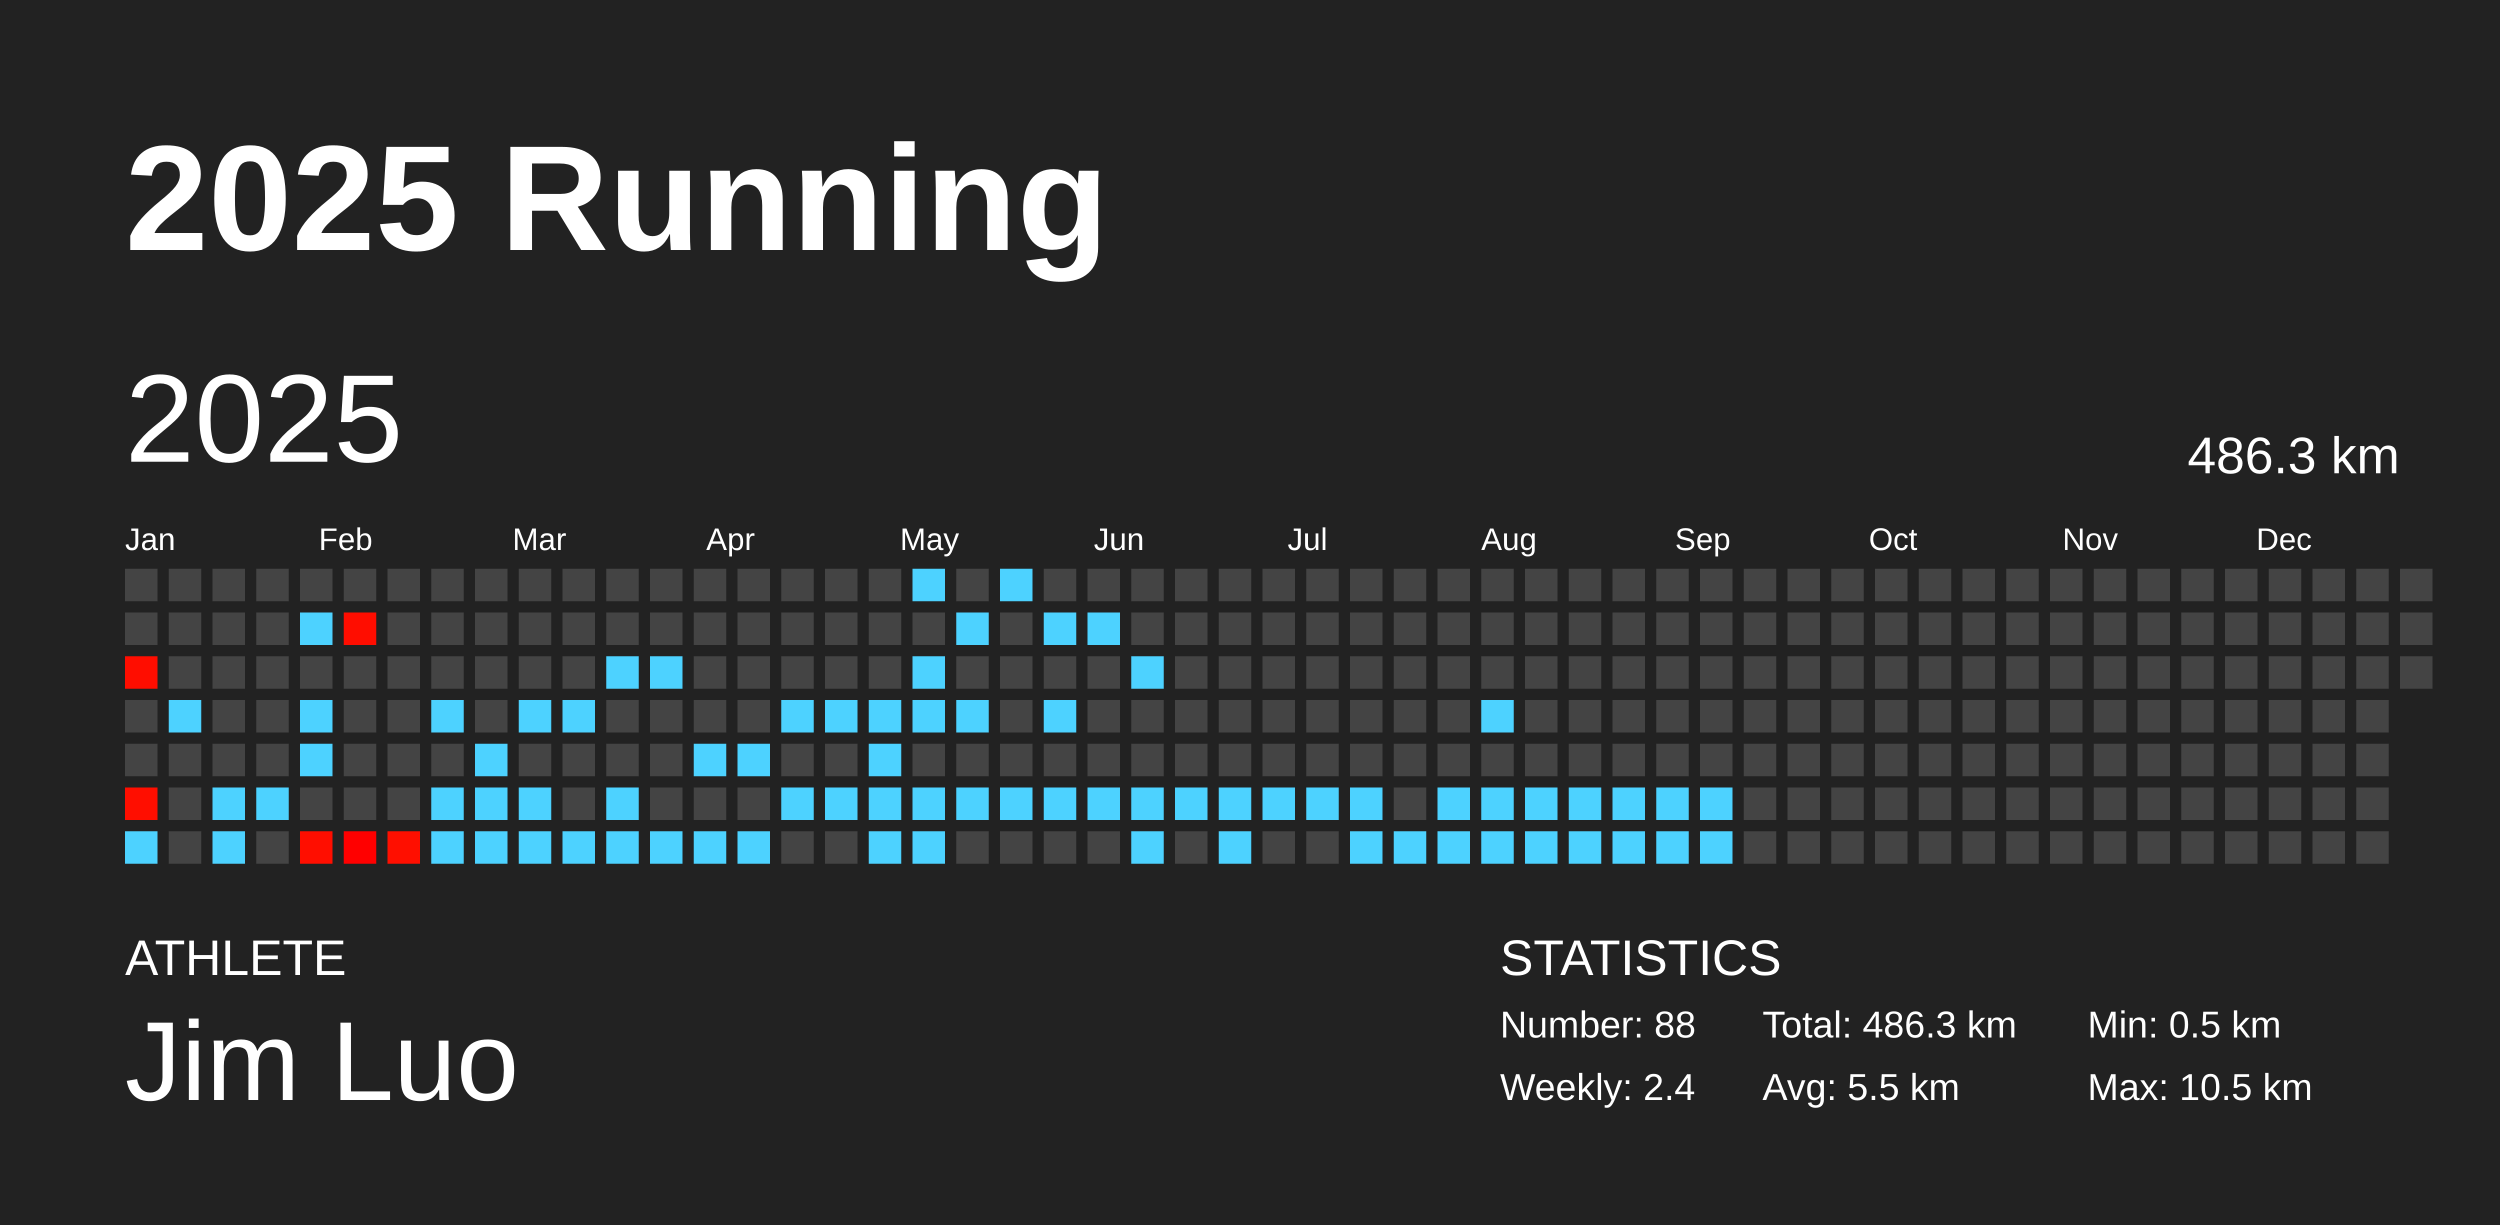
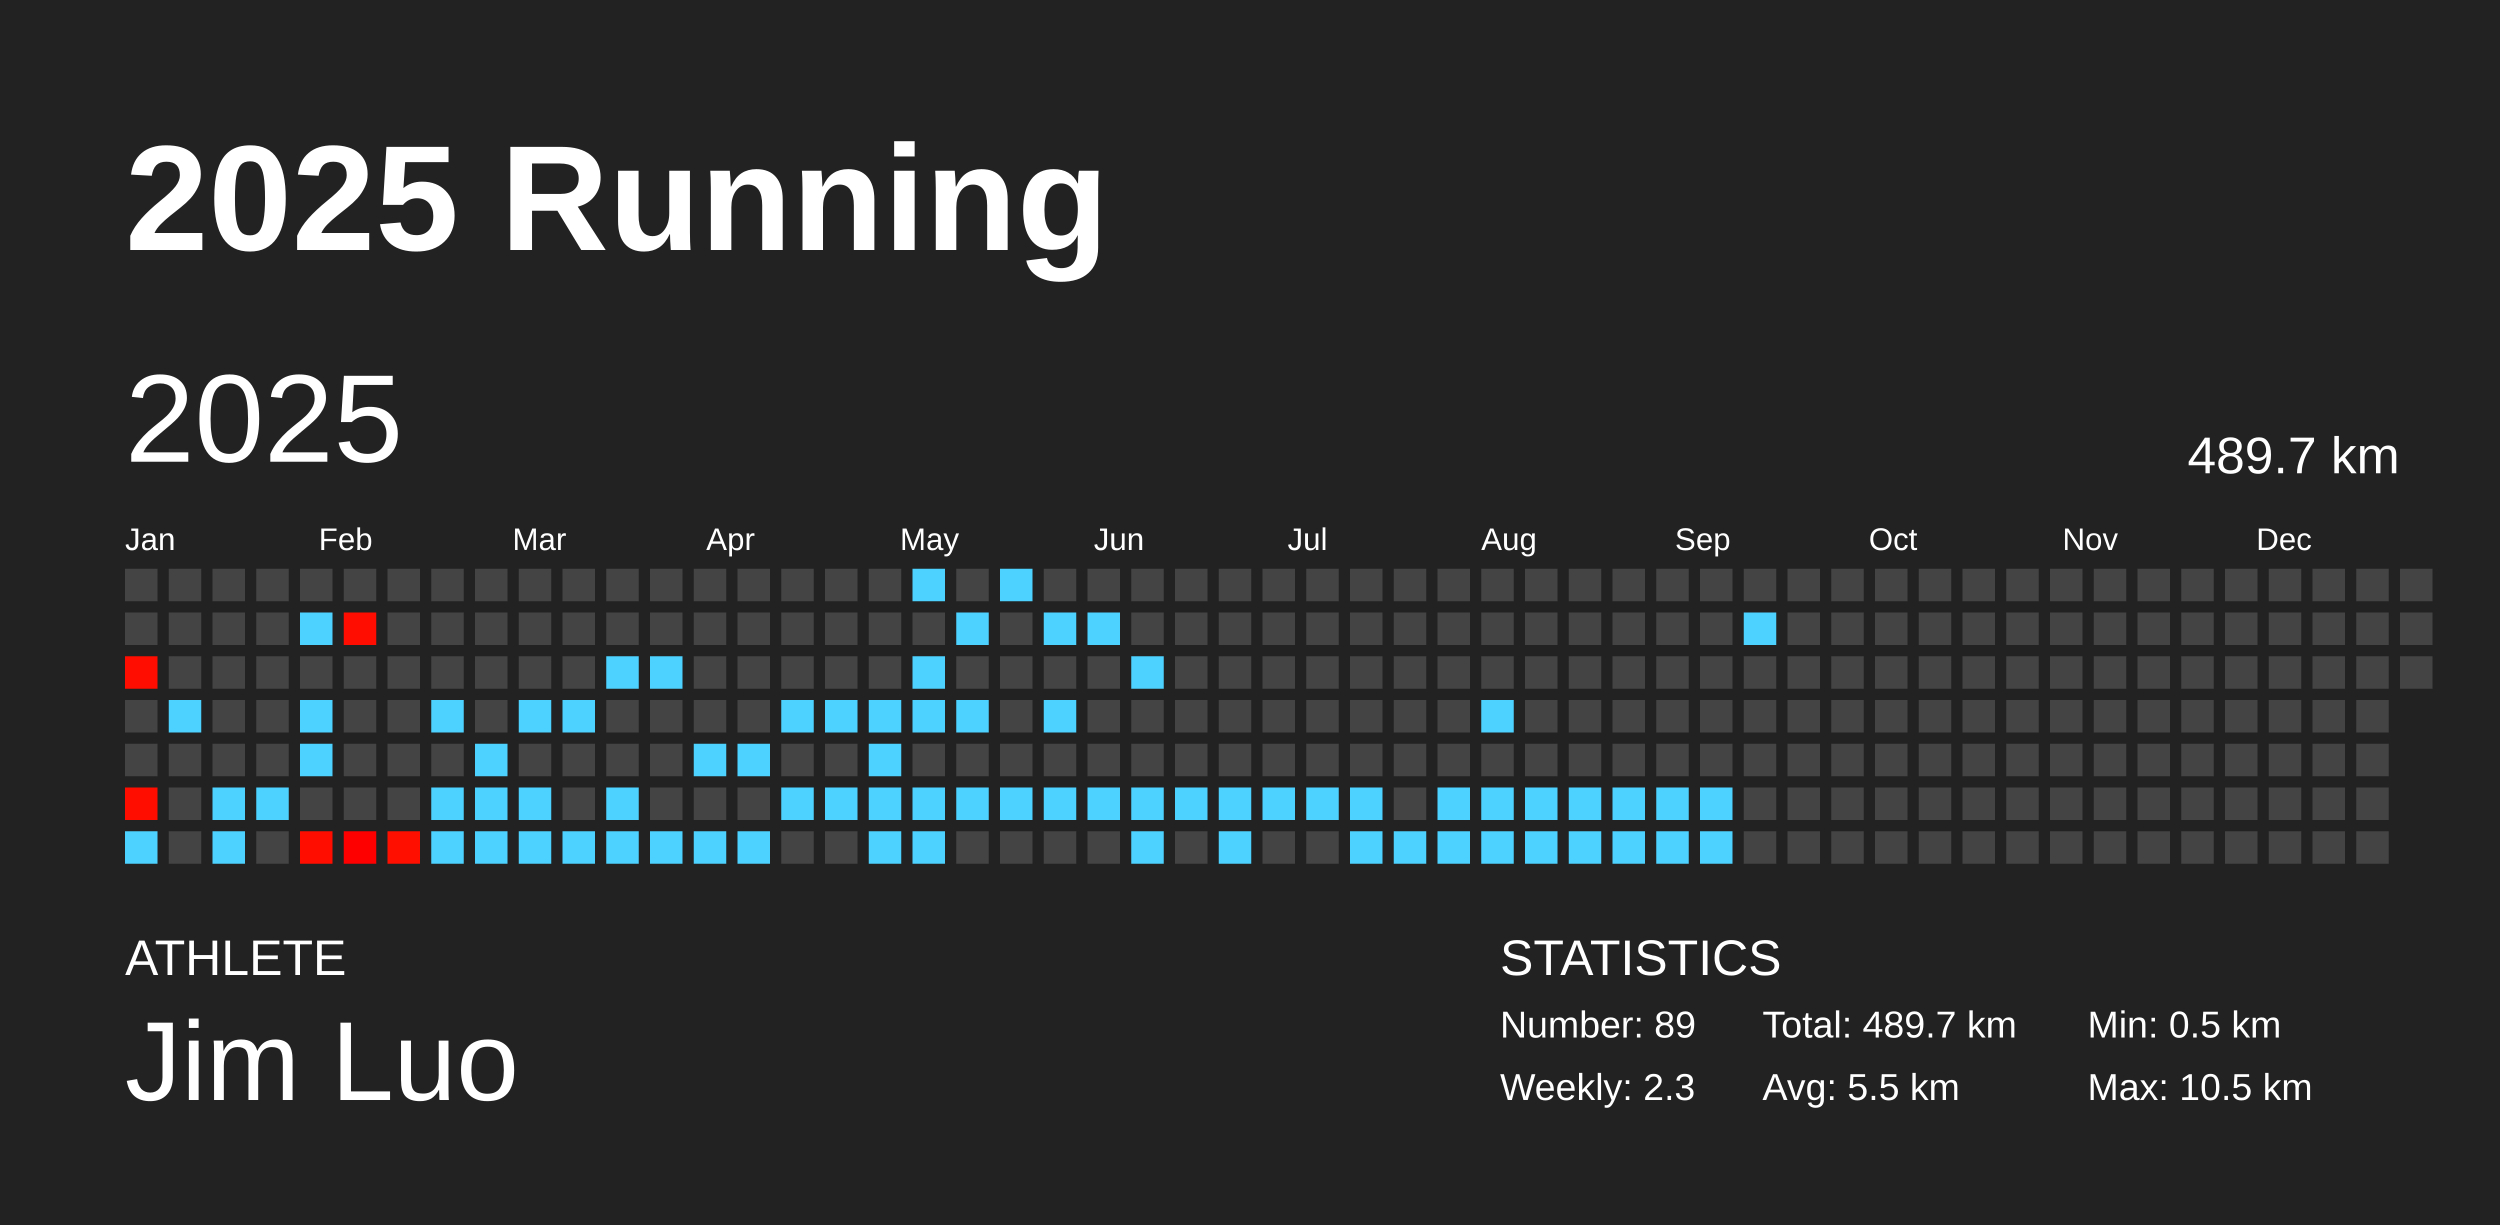
<svg xmlns="http://www.w3.org/2000/svg" baseProfile="full" height="98mm" version="1.1" viewBox="0,0,200,98" width="200mm">
  <defs />
  <rect fill="#222222" height="98" width="200" x="0" y="0" />
  <text fill="#FFFFFF" style="font-size:12px; font-family:Arial; font-weight:bold;" x="10" y="20">2025 Running</text>
  <text fill="#FFFFFF" style="font-size:4px; font-family:Arial" x="10" y="78">ATHLETE</text>
  <text fill="#FFFFFF" style="font-size:9px; font-family:Arial" x="10" y="88">Jim Luo</text>
  <text fill="#FFFFFF" style="font-size:4px; font-family:Arial" x="120" y="78">STATISTICS</text>
-   <text fill="#FFFFFF" style="font-size:3px; font-family:Arial" x="120" y="83">Number: 88</text>
-   <text fill="#FFFFFF" style="font-size:3px; font-family:Arial" x="120" y="88">Weekly: 2.4</text>
-   <text fill="#FFFFFF" style="font-size:3px; font-family:Arial" x="141" y="83">Total: 486.3 km</text>
+   <text fill="#FFFFFF" style="font-size:3px; font-family:Arial" x="120" y="83">Number: 89</text>
+   <text fill="#FFFFFF" style="font-size:3px; font-family:Arial" x="120" y="88">Weekly: 2.3</text>
+   <text fill="#FFFFFF" style="font-size:3px; font-family:Arial" x="141" y="83">Total: 489.7 km</text>
  <text fill="#FFFFFF" style="font-size:3px; font-family:Arial" x="141" y="88">Avg: 5.5 km</text>
  <text fill="#FFFFFF" style="font-size:3px; font-family:Arial" x="167" y="83">Min: 0.5 km</text>
  <text fill="#FFFFFF" style="font-size:3px; font-family:Arial" x="167" y="88">Max: 10.5 km</text>
  <text dominant-baseline="hanging" fill="#FFFFFF" style="font-size:10.0px; font-family:Arial;" x="10" y="30">2025</text>
-   <text dominant-baseline="hanging" fill="#FFFFFF" style="font-size:4.125px; font-family:Arial;" x="175" y="35">486.3 km</text>
+   <text dominant-baseline="hanging" fill="#FFFFFF" style="font-size:4.125px; font-family:Arial;" x="175" y="35">489.7 km</text>
  <text fill="#FFFFFF" style="font-size:2.5px; font-family:Arial" x="10.0" y="44">Jan</text>
  <text fill="#FFFFFF" style="font-size:2.5px; font-family:Arial" x="25.5" y="44">Feb</text>
  <text fill="#FFFFFF" style="font-size:2.5px; font-family:Arial" x="41.0" y="44">Mar</text>
  <text fill="#FFFFFF" style="font-size:2.5px; font-family:Arial" x="56.5" y="44">Apr</text>
  <text fill="#FFFFFF" style="font-size:2.5px; font-family:Arial" x="72.0" y="44">May</text>
  <text fill="#FFFFFF" style="font-size:2.5px; font-family:Arial" x="87.5" y="44">Jun</text>
  <text fill="#FFFFFF" style="font-size:2.5px; font-family:Arial" x="103.0" y="44">Jul</text>
  <text fill="#FFFFFF" style="font-size:2.5px; font-family:Arial" x="118.5" y="44">Aug</text>
  <text fill="#FFFFFF" style="font-size:2.5px; font-family:Arial" x="134.0" y="44">Sep</text>
  <text fill="#FFFFFF" style="font-size:2.5px; font-family:Arial" x="149.5" y="44">Oct</text>
  <text fill="#FFFFFF" style="font-size:2.5px; font-family:Arial" x="165.0" y="44">Nov</text>
  <text fill="#FFFFFF" style="font-size:2.5px; font-family:Arial" x="180.5" y="44">Dec</text>
  <rect fill="#444444" height="2.6" width="2.6" x="10.0" y="45.5" />
  <rect fill="#444444" height="2.6" width="2.6" x="10.0" y="49.0" />
  <rect fill="#ff0d00" height="2.6" width="2.6" x="10.0" y="52.5" />
  <rect fill="#444444" height="2.6" width="2.6" x="10.0" y="56.0" />
  <rect fill="#444444" height="2.6" width="2.6" x="10.0" y="59.5" />
  <rect fill="#ff0e00" height="2.6" width="2.6" x="10.0" y="63.0" />
  <rect fill="#4dd2ff" height="2.6" width="2.6" x="10.0" y="66.5" />
  <rect fill="#444444" height="2.6" width="2.6" x="13.5" y="45.5" />
  <rect fill="#444444" height="2.6" width="2.6" x="13.5" y="49.0" />
  <rect fill="#444444" height="2.6" width="2.6" x="13.5" y="52.5" />
  <rect fill="#4dd2ff" height="2.6" width="2.6" x="13.5" y="56.0" />
  <rect fill="#444444" height="2.6" width="2.6" x="13.5" y="59.5" />
  <rect fill="#444444" height="2.6" width="2.6" x="13.5" y="63.0" />
  <rect fill="#444444" height="2.6" width="2.6" x="13.5" y="66.5" />
  <rect fill="#444444" height="2.6" width="2.6" x="17.0" y="45.5" />
  <rect fill="#444444" height="2.6" width="2.6" x="17.0" y="49.0" />
  <rect fill="#444444" height="2.6" width="2.6" x="17.0" y="52.5" />
  <rect fill="#444444" height="2.6" width="2.6" x="17.0" y="56.0" />
  <rect fill="#444444" height="2.6" width="2.6" x="17.0" y="59.5" />
  <rect fill="#4dd2ff" height="2.6" width="2.6" x="17.0" y="63.0" />
  <rect fill="#4dd2ff" height="2.6" width="2.6" x="17.0" y="66.5" />
  <rect fill="#444444" height="2.6" width="2.6" x="20.5" y="45.5" />
  <rect fill="#444444" height="2.6" width="2.6" x="20.5" y="49.0" />
  <rect fill="#444444" height="2.6" width="2.6" x="20.5" y="52.5" />
  <rect fill="#444444" height="2.6" width="2.6" x="20.5" y="56.0" />
  <rect fill="#444444" height="2.6" width="2.6" x="20.5" y="59.5" />
  <rect fill="#4dd2ff" height="2.6" width="2.6" x="20.5" y="63.0" />
  <rect fill="#444444" height="2.6" width="2.6" x="20.5" y="66.5" />
  <rect fill="#444444" height="2.6" width="2.6" x="24.0" y="45.5" />
  <rect fill="#4dd2ff" height="2.6" width="2.6" x="24.0" y="49.0" />
  <rect fill="#444444" height="2.6" width="2.6" x="24.0" y="52.5" />
  <rect fill="#4dd2ff" height="2.6" width="2.6" x="24.0" y="56.0" />
  <rect fill="#4dd2ff" height="2.6" width="2.6" x="24.0" y="59.5" />
  <rect fill="#444444" height="2.6" width="2.6" x="24.0" y="63.0" />
  <rect fill="#ff0e00" height="2.6" width="2.6" x="24.0" y="66.5" />
  <rect fill="#444444" height="2.6" width="2.6" x="27.5" y="45.5" />
  <rect fill="#ff0d00" height="2.6" width="2.6" x="27.5" y="49.0" />
  <rect fill="#444444" height="2.6" width="2.6" x="27.5" y="52.5" />
  <rect fill="#444444" height="2.6" width="2.6" x="27.5" y="56.0" />
  <rect fill="#444444" height="2.6" width="2.6" x="27.5" y="59.5" />
  <rect fill="#444444" height="2.6" width="2.6" x="27.5" y="63.0" />
  <rect fill="#ff0000" height="2.6" width="2.6" x="27.5" y="66.5" />
  <rect fill="#444444" height="2.6" width="2.6" x="31.0" y="45.5" />
  <rect fill="#444444" height="2.6" width="2.6" x="31.0" y="49.0" />
  <rect fill="#444444" height="2.6" width="2.6" x="31.0" y="52.5" />
  <rect fill="#444444" height="2.6" width="2.6" x="31.0" y="56.0" />
  <rect fill="#444444" height="2.6" width="2.6" x="31.0" y="59.5" />
  <rect fill="#444444" height="2.6" width="2.6" x="31.0" y="63.0" />
  <rect fill="#ff0f00" height="2.6" width="2.6" x="31.0" y="66.5" />
  <rect fill="#444444" height="2.6" width="2.6" x="34.5" y="45.5" />
  <rect fill="#444444" height="2.6" width="2.6" x="34.5" y="49.0" />
  <rect fill="#444444" height="2.6" width="2.6" x="34.5" y="52.5" />
  <rect fill="#4dd2ff" height="2.6" width="2.6" x="34.5" y="56.0" />
  <rect fill="#444444" height="2.6" width="2.6" x="34.5" y="59.5" />
  <rect fill="#4dd2ff" height="2.6" width="2.6" x="34.5" y="63.0" />
  <rect fill="#4dd2ff" height="2.6" width="2.6" x="34.5" y="66.5" />
  <rect fill="#444444" height="2.6" width="2.6" x="38.0" y="45.5" />
  <rect fill="#444444" height="2.6" width="2.6" x="38.0" y="49.0" />
  <rect fill="#444444" height="2.6" width="2.6" x="38.0" y="52.5" />
  <rect fill="#444444" height="2.6" width="2.6" x="38.0" y="56.0" />
  <rect fill="#4dd2ff" height="2.6" width="2.6" x="38.0" y="59.5" />
  <rect fill="#4dd2ff" height="2.6" width="2.6" x="38.0" y="63.0" />
  <rect fill="#4dd2ff" height="2.6" width="2.6" x="38.0" y="66.5" />
  <rect fill="#444444" height="2.6" width="2.6" x="41.5" y="45.5" />
  <rect fill="#444444" height="2.6" width="2.6" x="41.5" y="49.0" />
  <rect fill="#444444" height="2.6" width="2.6" x="41.5" y="52.5" />
  <rect fill="#4dd2ff" height="2.6" width="2.6" x="41.5" y="56.0" />
  <rect fill="#444444" height="2.6" width="2.6" x="41.5" y="59.5" />
  <rect fill="#4dd2ff" height="2.6" width="2.6" x="41.5" y="63.0" />
  <rect fill="#4dd2ff" height="2.6" width="2.6" x="41.5" y="66.5" />
  <rect fill="#444444" height="2.6" width="2.6" x="45.0" y="45.5" />
  <rect fill="#444444" height="2.6" width="2.6" x="45.0" y="49.0" />
  <rect fill="#444444" height="2.6" width="2.6" x="45.0" y="52.5" />
  <rect fill="#4dd2ff" height="2.6" width="2.6" x="45.0" y="56.0" />
  <rect fill="#444444" height="2.6" width="2.6" x="45.0" y="59.5" />
  <rect fill="#444444" height="2.6" width="2.6" x="45.0" y="63.0" />
  <rect fill="#4dd2ff" height="2.6" width="2.6" x="45.0" y="66.5" />
  <rect fill="#444444" height="2.6" width="2.6" x="48.5" y="45.5" />
  <rect fill="#444444" height="2.6" width="2.6" x="48.5" y="49.0" />
  <rect fill="#4dd2ff" height="2.6" width="2.6" x="48.5" y="52.5" />
  <rect fill="#444444" height="2.6" width="2.6" x="48.5" y="56.0" />
  <rect fill="#444444" height="2.6" width="2.6" x="48.5" y="59.5" />
  <rect fill="#4dd2ff" height="2.6" width="2.6" x="48.5" y="63.0" />
  <rect fill="#4dd2ff" height="2.6" width="2.6" x="48.5" y="66.5" />
  <rect fill="#444444" height="2.6" width="2.6" x="52.0" y="45.5" />
  <rect fill="#444444" height="2.6" width="2.6" x="52.0" y="49.0" />
  <rect fill="#4dd2ff" height="2.6" width="2.6" x="52.0" y="52.5" />
  <rect fill="#444444" height="2.6" width="2.6" x="52.0" y="56.0" />
  <rect fill="#444444" height="2.6" width="2.6" x="52.0" y="59.5" />
  <rect fill="#444444" height="2.6" width="2.6" x="52.0" y="63.0" />
  <rect fill="#4dd2ff" height="2.6" width="2.6" x="52.0" y="66.5" />
  <rect fill="#444444" height="2.6" width="2.6" x="55.5" y="45.5" />
  <rect fill="#444444" height="2.6" width="2.6" x="55.5" y="49.0" />
  <rect fill="#444444" height="2.6" width="2.6" x="55.5" y="52.5" />
  <rect fill="#444444" height="2.6" width="2.6" x="55.5" y="56.0" />
  <rect fill="#4dd2ff" height="2.6" width="2.6" x="55.5" y="59.5" />
  <rect fill="#444444" height="2.6" width="2.6" x="55.5" y="63.0" />
  <rect fill="#4dd2ff" height="2.6" width="2.6" x="55.5" y="66.5" />
  <rect fill="#444444" height="2.6" width="2.6" x="59.0" y="45.5" />
  <rect fill="#444444" height="2.6" width="2.6" x="59.0" y="49.0" />
  <rect fill="#444444" height="2.6" width="2.6" x="59.0" y="52.5" />
  <rect fill="#444444" height="2.6" width="2.6" x="59.0" y="56.0" />
  <rect fill="#4dd2ff" height="2.6" width="2.6" x="59.0" y="59.5" />
  <rect fill="#444444" height="2.6" width="2.6" x="59.0" y="63.0" />
  <rect fill="#4dd2ff" height="2.6" width="2.6" x="59.0" y="66.5" />
  <rect fill="#444444" height="2.6" width="2.6" x="62.5" y="45.5" />
  <rect fill="#444444" height="2.6" width="2.6" x="62.5" y="49.0" />
  <rect fill="#444444" height="2.6" width="2.6" x="62.5" y="52.5" />
  <rect fill="#4dd2ff" height="2.6" width="2.6" x="62.5" y="56.0" />
  <rect fill="#444444" height="2.6" width="2.6" x="62.5" y="59.5" />
  <rect fill="#4dd2ff" height="2.6" width="2.6" x="62.5" y="63.0" />
  <rect fill="#444444" height="2.6" width="2.6" x="62.5" y="66.5" />
  <rect fill="#444444" height="2.6" width="2.6" x="66.0" y="45.5" />
  <rect fill="#444444" height="2.6" width="2.6" x="66.0" y="49.0" />
  <rect fill="#444444" height="2.6" width="2.6" x="66.0" y="52.5" />
  <rect fill="#4dd2ff" height="2.6" width="2.6" x="66.0" y="56.0" />
  <rect fill="#444444" height="2.6" width="2.6" x="66.0" y="59.5" />
  <rect fill="#4dd2ff" height="2.6" width="2.6" x="66.0" y="63.0" />
  <rect fill="#444444" height="2.6" width="2.6" x="66.0" y="66.5" />
  <rect fill="#444444" height="2.6" width="2.6" x="69.5" y="45.5" />
  <rect fill="#444444" height="2.6" width="2.6" x="69.5" y="49.0" />
  <rect fill="#444444" height="2.6" width="2.6" x="69.5" y="52.5" />
  <rect fill="#4dd2ff" height="2.6" width="2.6" x="69.5" y="56.0" />
  <rect fill="#4dd2ff" height="2.6" width="2.6" x="69.5" y="59.5" />
  <rect fill="#4dd2ff" height="2.6" width="2.6" x="69.5" y="63.0" />
  <rect fill="#4dd2ff" height="2.6" width="2.6" x="69.5" y="66.5" />
  <rect fill="#4dd2ff" height="2.6" width="2.6" x="73.0" y="45.5" />
  <rect fill="#444444" height="2.6" width="2.6" x="73.0" y="49.0" />
  <rect fill="#4dd2ff" height="2.6" width="2.6" x="73.0" y="52.5" />
  <rect fill="#4dd2ff" height="2.6" width="2.6" x="73.0" y="56.0" />
  <rect fill="#444444" height="2.6" width="2.6" x="73.0" y="59.5" />
  <rect fill="#4dd2ff" height="2.6" width="2.6" x="73.0" y="63.0" />
  <rect fill="#4dd2ff" height="2.6" width="2.6" x="73.0" y="66.5" />
  <rect fill="#444444" height="2.6" width="2.6" x="76.5" y="45.5" />
  <rect fill="#4dd2ff" height="2.6" width="2.6" x="76.5" y="49.0" />
  <rect fill="#444444" height="2.6" width="2.6" x="76.5" y="52.5" />
  <rect fill="#4dd2ff" height="2.6" width="2.6" x="76.5" y="56.0" />
  <rect fill="#444444" height="2.6" width="2.6" x="76.5" y="59.5" />
  <rect fill="#4dd2ff" height="2.6" width="2.6" x="76.5" y="63.0" />
  <rect fill="#444444" height="2.6" width="2.6" x="76.5" y="66.5" />
  <rect fill="#4dd2ff" height="2.6" width="2.6" x="80.0" y="45.5" />
  <rect fill="#444444" height="2.6" width="2.6" x="80.0" y="49.0" />
  <rect fill="#444444" height="2.6" width="2.6" x="80.0" y="52.5" />
  <rect fill="#444444" height="2.6" width="2.6" x="80.0" y="56.0" />
  <rect fill="#444444" height="2.6" width="2.6" x="80.0" y="59.5" />
  <rect fill="#4dd2ff" height="2.6" width="2.6" x="80.0" y="63.0" />
  <rect fill="#444444" height="2.6" width="2.6" x="80.0" y="66.5" />
  <rect fill="#444444" height="2.6" width="2.6" x="83.5" y="45.5" />
  <rect fill="#4dd2ff" height="2.6" width="2.6" x="83.5" y="49.0" />
  <rect fill="#444444" height="2.6" width="2.6" x="83.5" y="52.5" />
  <rect fill="#4dd2ff" height="2.6" width="2.6" x="83.5" y="56.0" />
  <rect fill="#444444" height="2.6" width="2.6" x="83.5" y="59.5" />
  <rect fill="#4dd2ff" height="2.6" width="2.6" x="83.5" y="63.0" />
  <rect fill="#444444" height="2.6" width="2.6" x="83.5" y="66.5" />
  <rect fill="#444444" height="2.6" width="2.6" x="87.0" y="45.5" />
  <rect fill="#4dd2ff" height="2.6" width="2.6" x="87.0" y="49.0" />
  <rect fill="#444444" height="2.6" width="2.6" x="87.0" y="52.5" />
  <rect fill="#444444" height="2.6" width="2.6" x="87.0" y="56.0" />
  <rect fill="#444444" height="2.6" width="2.6" x="87.0" y="59.5" />
  <rect fill="#4dd2ff" height="2.6" width="2.6" x="87.0" y="63.0" />
  <rect fill="#444444" height="2.6" width="2.6" x="87.0" y="66.5" />
  <rect fill="#444444" height="2.6" width="2.6" x="90.5" y="45.5" />
  <rect fill="#444444" height="2.6" width="2.6" x="90.5" y="49.0" />
  <rect fill="#4dd2ff" height="2.6" width="2.6" x="90.5" y="52.5" />
  <rect fill="#444444" height="2.6" width="2.6" x="90.5" y="56.0" />
  <rect fill="#444444" height="2.6" width="2.6" x="90.5" y="59.5" />
  <rect fill="#4dd2ff" height="2.6" width="2.6" x="90.5" y="63.0" />
  <rect fill="#4dd2ff" height="2.6" width="2.6" x="90.5" y="66.5" />
  <rect fill="#444444" height="2.6" width="2.6" x="94.0" y="45.5" />
  <rect fill="#444444" height="2.6" width="2.6" x="94.0" y="49.0" />
  <rect fill="#444444" height="2.6" width="2.6" x="94.0" y="52.5" />
  <rect fill="#444444" height="2.6" width="2.6" x="94.0" y="56.0" />
  <rect fill="#444444" height="2.6" width="2.6" x="94.0" y="59.5" />
  <rect fill="#4dd2ff" height="2.6" width="2.6" x="94.0" y="63.0" />
  <rect fill="#444444" height="2.6" width="2.6" x="94.0" y="66.5" />
  <rect fill="#444444" height="2.6" width="2.6" x="97.5" y="45.5" />
  <rect fill="#444444" height="2.6" width="2.6" x="97.5" y="49.0" />
  <rect fill="#444444" height="2.6" width="2.6" x="97.5" y="52.5" />
  <rect fill="#444444" height="2.6" width="2.6" x="97.5" y="56.0" />
  <rect fill="#444444" height="2.6" width="2.6" x="97.5" y="59.5" />
  <rect fill="#4dd2ff" height="2.6" width="2.6" x="97.5" y="63.0" />
  <rect fill="#4dd2ff" height="2.6" width="2.6" x="97.5" y="66.5" />
  <rect fill="#444444" height="2.6" width="2.6" x="101.0" y="45.5" />
  <rect fill="#444444" height="2.6" width="2.6" x="101.0" y="49.0" />
  <rect fill="#444444" height="2.6" width="2.6" x="101.0" y="52.5" />
  <rect fill="#444444" height="2.6" width="2.6" x="101.0" y="56.0" />
  <rect fill="#444444" height="2.6" width="2.6" x="101.0" y="59.5" />
  <rect fill="#4dd2ff" height="2.6" width="2.6" x="101.0" y="63.0" />
  <rect fill="#444444" height="2.6" width="2.6" x="101.0" y="66.5" />
  <rect fill="#444444" height="2.6" width="2.6" x="104.5" y="45.5" />
  <rect fill="#444444" height="2.6" width="2.6" x="104.5" y="49.0" />
  <rect fill="#444444" height="2.6" width="2.6" x="104.5" y="52.5" />
  <rect fill="#444444" height="2.6" width="2.6" x="104.5" y="56.0" />
  <rect fill="#444444" height="2.6" width="2.6" x="104.5" y="59.5" />
  <rect fill="#4dd2ff" height="2.6" width="2.6" x="104.5" y="63.0" />
  <rect fill="#444444" height="2.6" width="2.6" x="104.5" y="66.5" />
  <rect fill="#444444" height="2.6" width="2.6" x="108.0" y="45.5" />
  <rect fill="#444444" height="2.6" width="2.6" x="108.0" y="49.0" />
  <rect fill="#444444" height="2.6" width="2.6" x="108.0" y="52.5" />
  <rect fill="#444444" height="2.6" width="2.6" x="108.0" y="56.0" />
  <rect fill="#444444" height="2.6" width="2.6" x="108.0" y="59.5" />
  <rect fill="#4dd2ff" height="2.6" width="2.6" x="108.0" y="63.0" />
  <rect fill="#4dd2ff" height="2.6" width="2.6" x="108.0" y="66.5" />
  <rect fill="#444444" height="2.6" width="2.6" x="111.5" y="45.5" />
  <rect fill="#444444" height="2.6" width="2.6" x="111.5" y="49.0" />
  <rect fill="#444444" height="2.6" width="2.6" x="111.5" y="52.5" />
  <rect fill="#444444" height="2.6" width="2.6" x="111.5" y="56.0" />
  <rect fill="#444444" height="2.6" width="2.6" x="111.5" y="59.5" />
  <rect fill="#444444" height="2.6" width="2.6" x="111.5" y="63.0" />
  <rect fill="#4dd2ff" height="2.6" width="2.6" x="111.5" y="66.5" />
  <rect fill="#444444" height="2.6" width="2.6" x="115.0" y="45.5" />
  <rect fill="#444444" height="2.6" width="2.6" x="115.0" y="49.0" />
  <rect fill="#444444" height="2.6" width="2.6" x="115.0" y="52.5" />
  <rect fill="#444444" height="2.6" width="2.6" x="115.0" y="56.0" />
  <rect fill="#444444" height="2.6" width="2.6" x="115.0" y="59.5" />
  <rect fill="#4dd2ff" height="2.6" width="2.6" x="115.0" y="63.0" />
  <rect fill="#4dd2ff" height="2.6" width="2.6" x="115.0" y="66.5" />
  <rect fill="#444444" height="2.6" width="2.6" x="118.5" y="45.5" />
  <rect fill="#444444" height="2.6" width="2.6" x="118.5" y="49.0" />
  <rect fill="#444444" height="2.6" width="2.6" x="118.5" y="52.5" />
  <rect fill="#4dd2ff" height="2.6" width="2.6" x="118.5" y="56.0" />
  <rect fill="#444444" height="2.6" width="2.6" x="118.5" y="59.5" />
  <rect fill="#4dd2ff" height="2.6" width="2.6" x="118.5" y="63.0" />
  <rect fill="#4dd2ff" height="2.6" width="2.6" x="118.5" y="66.5" />
  <rect fill="#444444" height="2.6" width="2.6" x="122.0" y="45.5" />
  <rect fill="#444444" height="2.6" width="2.6" x="122.0" y="49.0" />
  <rect fill="#444444" height="2.6" width="2.6" x="122.0" y="52.5" />
  <rect fill="#444444" height="2.6" width="2.6" x="122.0" y="56.0" />
  <rect fill="#444444" height="2.6" width="2.6" x="122.0" y="59.5" />
  <rect fill="#4dd2ff" height="2.6" width="2.6" x="122.0" y="63.0" />
  <rect fill="#4dd2ff" height="2.6" width="2.6" x="122.0" y="66.5" />
  <rect fill="#444444" height="2.6" width="2.6" x="125.5" y="45.5" />
  <rect fill="#444444" height="2.6" width="2.6" x="125.5" y="49.0" />
  <rect fill="#444444" height="2.6" width="2.6" x="125.5" y="52.5" />
  <rect fill="#444444" height="2.6" width="2.6" x="125.5" y="56.0" />
  <rect fill="#444444" height="2.6" width="2.6" x="125.5" y="59.5" />
  <rect fill="#4dd2ff" height="2.6" width="2.6" x="125.5" y="63.0" />
  <rect fill="#4dd2ff" height="2.6" width="2.6" x="125.5" y="66.5" />
  <rect fill="#444444" height="2.6" width="2.6" x="129.0" y="45.5" />
  <rect fill="#444444" height="2.6" width="2.6" x="129.0" y="49.0" />
  <rect fill="#444444" height="2.6" width="2.6" x="129.0" y="52.5" />
  <rect fill="#444444" height="2.6" width="2.6" x="129.0" y="56.0" />
  <rect fill="#444444" height="2.6" width="2.6" x="129.0" y="59.5" />
  <rect fill="#4dd2ff" height="2.6" width="2.6" x="129.0" y="63.0" />
  <rect fill="#4dd2ff" height="2.6" width="2.6" x="129.0" y="66.5" />
  <rect fill="#444444" height="2.6" width="2.6" x="132.5" y="45.5" />
  <rect fill="#444444" height="2.6" width="2.6" x="132.5" y="49.0" />
  <rect fill="#444444" height="2.6" width="2.6" x="132.5" y="52.5" />
  <rect fill="#444444" height="2.6" width="2.6" x="132.5" y="56.0" />
  <rect fill="#444444" height="2.6" width="2.6" x="132.5" y="59.5" />
  <rect fill="#4dd2ff" height="2.6" width="2.6" x="132.5" y="63.0" />
  <rect fill="#4dd2ff" height="2.6" width="2.6" x="132.5" y="66.5" />
  <rect fill="#444444" height="2.6" width="2.6" x="136.0" y="45.5" />
  <rect fill="#444444" height="2.6" width="2.6" x="136.0" y="49.0" />
  <rect fill="#444444" height="2.6" width="2.6" x="136.0" y="52.5" />
  <rect fill="#444444" height="2.6" width="2.6" x="136.0" y="56.0" />
  <rect fill="#444444" height="2.6" width="2.6" x="136.0" y="59.5" />
  <rect fill="#4dd2ff" height="2.6" width="2.6" x="136.0" y="63.0" />
  <rect fill="#4dd2ff" height="2.6" width="2.6" x="136.0" y="66.5" />
  <rect fill="#444444" height="2.6" width="2.6" x="139.5" y="45.5" />
-   <rect fill="#444444" height="2.6" width="2.6" x="139.5" y="49.0" />
+   <rect fill="#4dd2ff" height="2.6" width="2.6" x="139.5" y="49.0" />
  <rect fill="#444444" height="2.6" width="2.6" x="139.5" y="52.5" />
  <rect fill="#444444" height="2.6" width="2.6" x="139.5" y="56.0" />
  <rect fill="#444444" height="2.6" width="2.6" x="139.5" y="59.5" />
  <rect fill="#444444" height="2.6" width="2.6" x="139.5" y="63.0" />
  <rect fill="#444444" height="2.6" width="2.6" x="139.5" y="66.5" />
  <rect fill="#444444" height="2.6" width="2.6" x="143.0" y="45.5" />
  <rect fill="#444444" height="2.6" width="2.6" x="143.0" y="49.0" />
  <rect fill="#444444" height="2.6" width="2.6" x="143.0" y="52.5" />
  <rect fill="#444444" height="2.6" width="2.6" x="143.0" y="56.0" />
  <rect fill="#444444" height="2.6" width="2.6" x="143.0" y="59.5" />
  <rect fill="#444444" height="2.6" width="2.6" x="143.0" y="63.0" />
  <rect fill="#444444" height="2.6" width="2.6" x="143.0" y="66.5" />
  <rect fill="#444444" height="2.6" width="2.6" x="146.5" y="45.5" />
  <rect fill="#444444" height="2.6" width="2.6" x="146.5" y="49.0" />
  <rect fill="#444444" height="2.6" width="2.6" x="146.5" y="52.5" />
  <rect fill="#444444" height="2.6" width="2.6" x="146.5" y="56.0" />
  <rect fill="#444444" height="2.6" width="2.6" x="146.5" y="59.5" />
  <rect fill="#444444" height="2.6" width="2.6" x="146.5" y="63.0" />
  <rect fill="#444444" height="2.6" width="2.6" x="146.5" y="66.5" />
  <rect fill="#444444" height="2.6" width="2.6" x="150.0" y="45.5" />
  <rect fill="#444444" height="2.6" width="2.6" x="150.0" y="49.0" />
  <rect fill="#444444" height="2.6" width="2.6" x="150.0" y="52.5" />
  <rect fill="#444444" height="2.6" width="2.6" x="150.0" y="56.0" />
  <rect fill="#444444" height="2.6" width="2.6" x="150.0" y="59.5" />
  <rect fill="#444444" height="2.6" width="2.6" x="150.0" y="63.0" />
  <rect fill="#444444" height="2.6" width="2.6" x="150.0" y="66.5" />
  <rect fill="#444444" height="2.6" width="2.6" x="153.5" y="45.5" />
  <rect fill="#444444" height="2.6" width="2.6" x="153.5" y="49.0" />
  <rect fill="#444444" height="2.6" width="2.6" x="153.5" y="52.5" />
  <rect fill="#444444" height="2.6" width="2.6" x="153.5" y="56.0" />
  <rect fill="#444444" height="2.6" width="2.6" x="153.5" y="59.5" />
  <rect fill="#444444" height="2.6" width="2.6" x="153.5" y="63.0" />
  <rect fill="#444444" height="2.6" width="2.6" x="153.5" y="66.5" />
  <rect fill="#444444" height="2.6" width="2.6" x="157.0" y="45.5" />
  <rect fill="#444444" height="2.6" width="2.6" x="157.0" y="49.0" />
  <rect fill="#444444" height="2.6" width="2.6" x="157.0" y="52.5" />
  <rect fill="#444444" height="2.6" width="2.6" x="157.0" y="56.0" />
  <rect fill="#444444" height="2.6" width="2.6" x="157.0" y="59.5" />
  <rect fill="#444444" height="2.6" width="2.6" x="157.0" y="63.0" />
  <rect fill="#444444" height="2.6" width="2.6" x="157.0" y="66.5" />
  <rect fill="#444444" height="2.6" width="2.6" x="160.5" y="45.5" />
  <rect fill="#444444" height="2.6" width="2.6" x="160.5" y="49.0" />
  <rect fill="#444444" height="2.6" width="2.6" x="160.5" y="52.5" />
  <rect fill="#444444" height="2.6" width="2.6" x="160.5" y="56.0" />
  <rect fill="#444444" height="2.6" width="2.6" x="160.5" y="59.5" />
  <rect fill="#444444" height="2.6" width="2.6" x="160.5" y="63.0" />
  <rect fill="#444444" height="2.6" width="2.6" x="160.5" y="66.5" />
  <rect fill="#444444" height="2.6" width="2.6" x="164.0" y="45.5" />
  <rect fill="#444444" height="2.6" width="2.6" x="164.0" y="49.0" />
  <rect fill="#444444" height="2.6" width="2.6" x="164.0" y="52.5" />
  <rect fill="#444444" height="2.6" width="2.6" x="164.0" y="56.0" />
  <rect fill="#444444" height="2.6" width="2.6" x="164.0" y="59.5" />
  <rect fill="#444444" height="2.6" width="2.6" x="164.0" y="63.0" />
  <rect fill="#444444" height="2.6" width="2.6" x="164.0" y="66.5" />
  <rect fill="#444444" height="2.6" width="2.6" x="167.5" y="45.5" />
  <rect fill="#444444" height="2.6" width="2.6" x="167.5" y="49.0" />
  <rect fill="#444444" height="2.6" width="2.6" x="167.5" y="52.5" />
  <rect fill="#444444" height="2.6" width="2.6" x="167.5" y="56.0" />
  <rect fill="#444444" height="2.6" width="2.6" x="167.5" y="59.5" />
  <rect fill="#444444" height="2.6" width="2.6" x="167.5" y="63.0" />
  <rect fill="#444444" height="2.6" width="2.6" x="167.5" y="66.5" />
  <rect fill="#444444" height="2.6" width="2.6" x="171.0" y="45.5" />
  <rect fill="#444444" height="2.6" width="2.6" x="171.0" y="49.0" />
  <rect fill="#444444" height="2.6" width="2.6" x="171.0" y="52.5" />
  <rect fill="#444444" height="2.6" width="2.6" x="171.0" y="56.0" />
  <rect fill="#444444" height="2.6" width="2.6" x="171.0" y="59.5" />
  <rect fill="#444444" height="2.6" width="2.6" x="171.0" y="63.0" />
  <rect fill="#444444" height="2.6" width="2.6" x="171.0" y="66.5" />
  <rect fill="#444444" height="2.6" width="2.6" x="174.5" y="45.5" />
  <rect fill="#444444" height="2.6" width="2.6" x="174.5" y="49.0" />
  <rect fill="#444444" height="2.6" width="2.6" x="174.5" y="52.5" />
  <rect fill="#444444" height="2.6" width="2.6" x="174.5" y="56.0" />
  <rect fill="#444444" height="2.6" width="2.6" x="174.5" y="59.5" />
  <rect fill="#444444" height="2.6" width="2.6" x="174.5" y="63.0" />
  <rect fill="#444444" height="2.6" width="2.6" x="174.5" y="66.5" />
  <rect fill="#444444" height="2.6" width="2.6" x="178.0" y="45.5" />
  <rect fill="#444444" height="2.6" width="2.6" x="178.0" y="49.0" />
  <rect fill="#444444" height="2.6" width="2.6" x="178.0" y="52.5" />
  <rect fill="#444444" height="2.6" width="2.6" x="178.0" y="56.0" />
  <rect fill="#444444" height="2.6" width="2.6" x="178.0" y="59.5" />
  <rect fill="#444444" height="2.6" width="2.6" x="178.0" y="63.0" />
  <rect fill="#444444" height="2.6" width="2.6" x="178.0" y="66.5" />
  <rect fill="#444444" height="2.6" width="2.6" x="181.5" y="45.5" />
  <rect fill="#444444" height="2.6" width="2.6" x="181.5" y="49.0" />
  <rect fill="#444444" height="2.6" width="2.6" x="181.5" y="52.5" />
  <rect fill="#444444" height="2.6" width="2.6" x="181.5" y="56.0" />
  <rect fill="#444444" height="2.6" width="2.6" x="181.5" y="59.5" />
  <rect fill="#444444" height="2.6" width="2.6" x="181.5" y="63.0" />
  <rect fill="#444444" height="2.6" width="2.6" x="181.5" y="66.5" />
  <rect fill="#444444" height="2.6" width="2.6" x="185.0" y="45.5" />
  <rect fill="#444444" height="2.6" width="2.6" x="185.0" y="49.0" />
  <rect fill="#444444" height="2.6" width="2.6" x="185.0" y="52.5" />
  <rect fill="#444444" height="2.6" width="2.6" x="185.0" y="56.0" />
  <rect fill="#444444" height="2.6" width="2.6" x="185.0" y="59.5" />
  <rect fill="#444444" height="2.6" width="2.6" x="185.0" y="63.0" />
  <rect fill="#444444" height="2.6" width="2.6" x="185.0" y="66.5" />
  <rect fill="#444444" height="2.6" width="2.6" x="188.5" y="45.5" />
  <rect fill="#444444" height="2.6" width="2.6" x="188.5" y="49.0" />
  <rect fill="#444444" height="2.6" width="2.6" x="188.5" y="52.5" />
  <rect fill="#444444" height="2.6" width="2.6" x="188.5" y="56.0" />
  <rect fill="#444444" height="2.6" width="2.6" x="188.5" y="59.5" />
  <rect fill="#444444" height="2.6" width="2.6" x="188.5" y="63.0" />
  <rect fill="#444444" height="2.6" width="2.6" x="188.5" y="66.5" />
  <rect fill="#444444" height="2.6" width="2.6" x="192.0" y="45.5" />
  <rect fill="#444444" height="2.6" width="2.6" x="192.0" y="49.0" />
  <rect fill="#444444" height="2.6" width="2.6" x="192.0" y="52.5" />
</svg>
